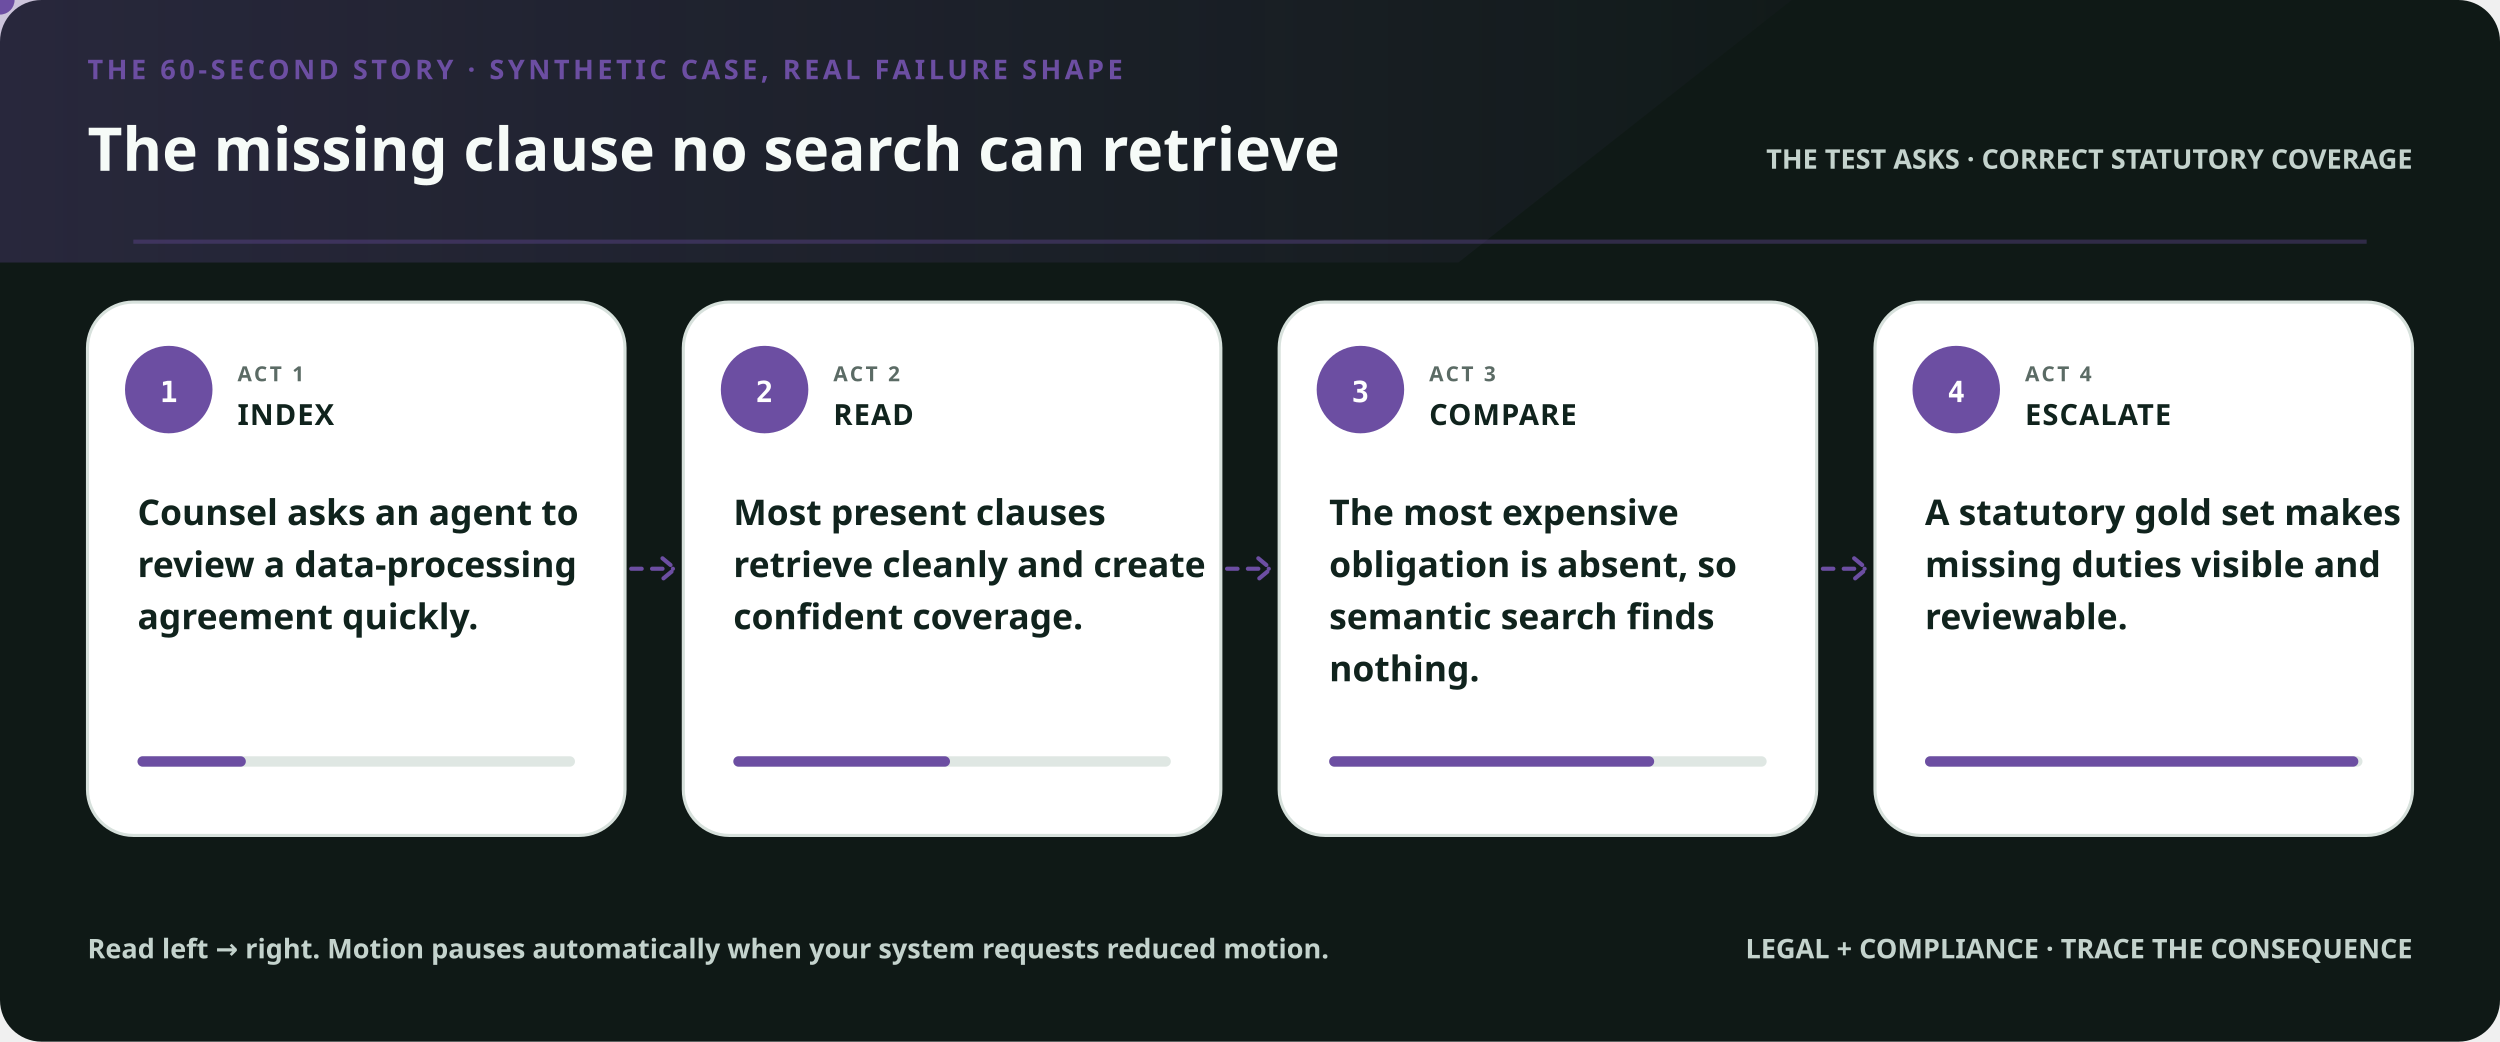
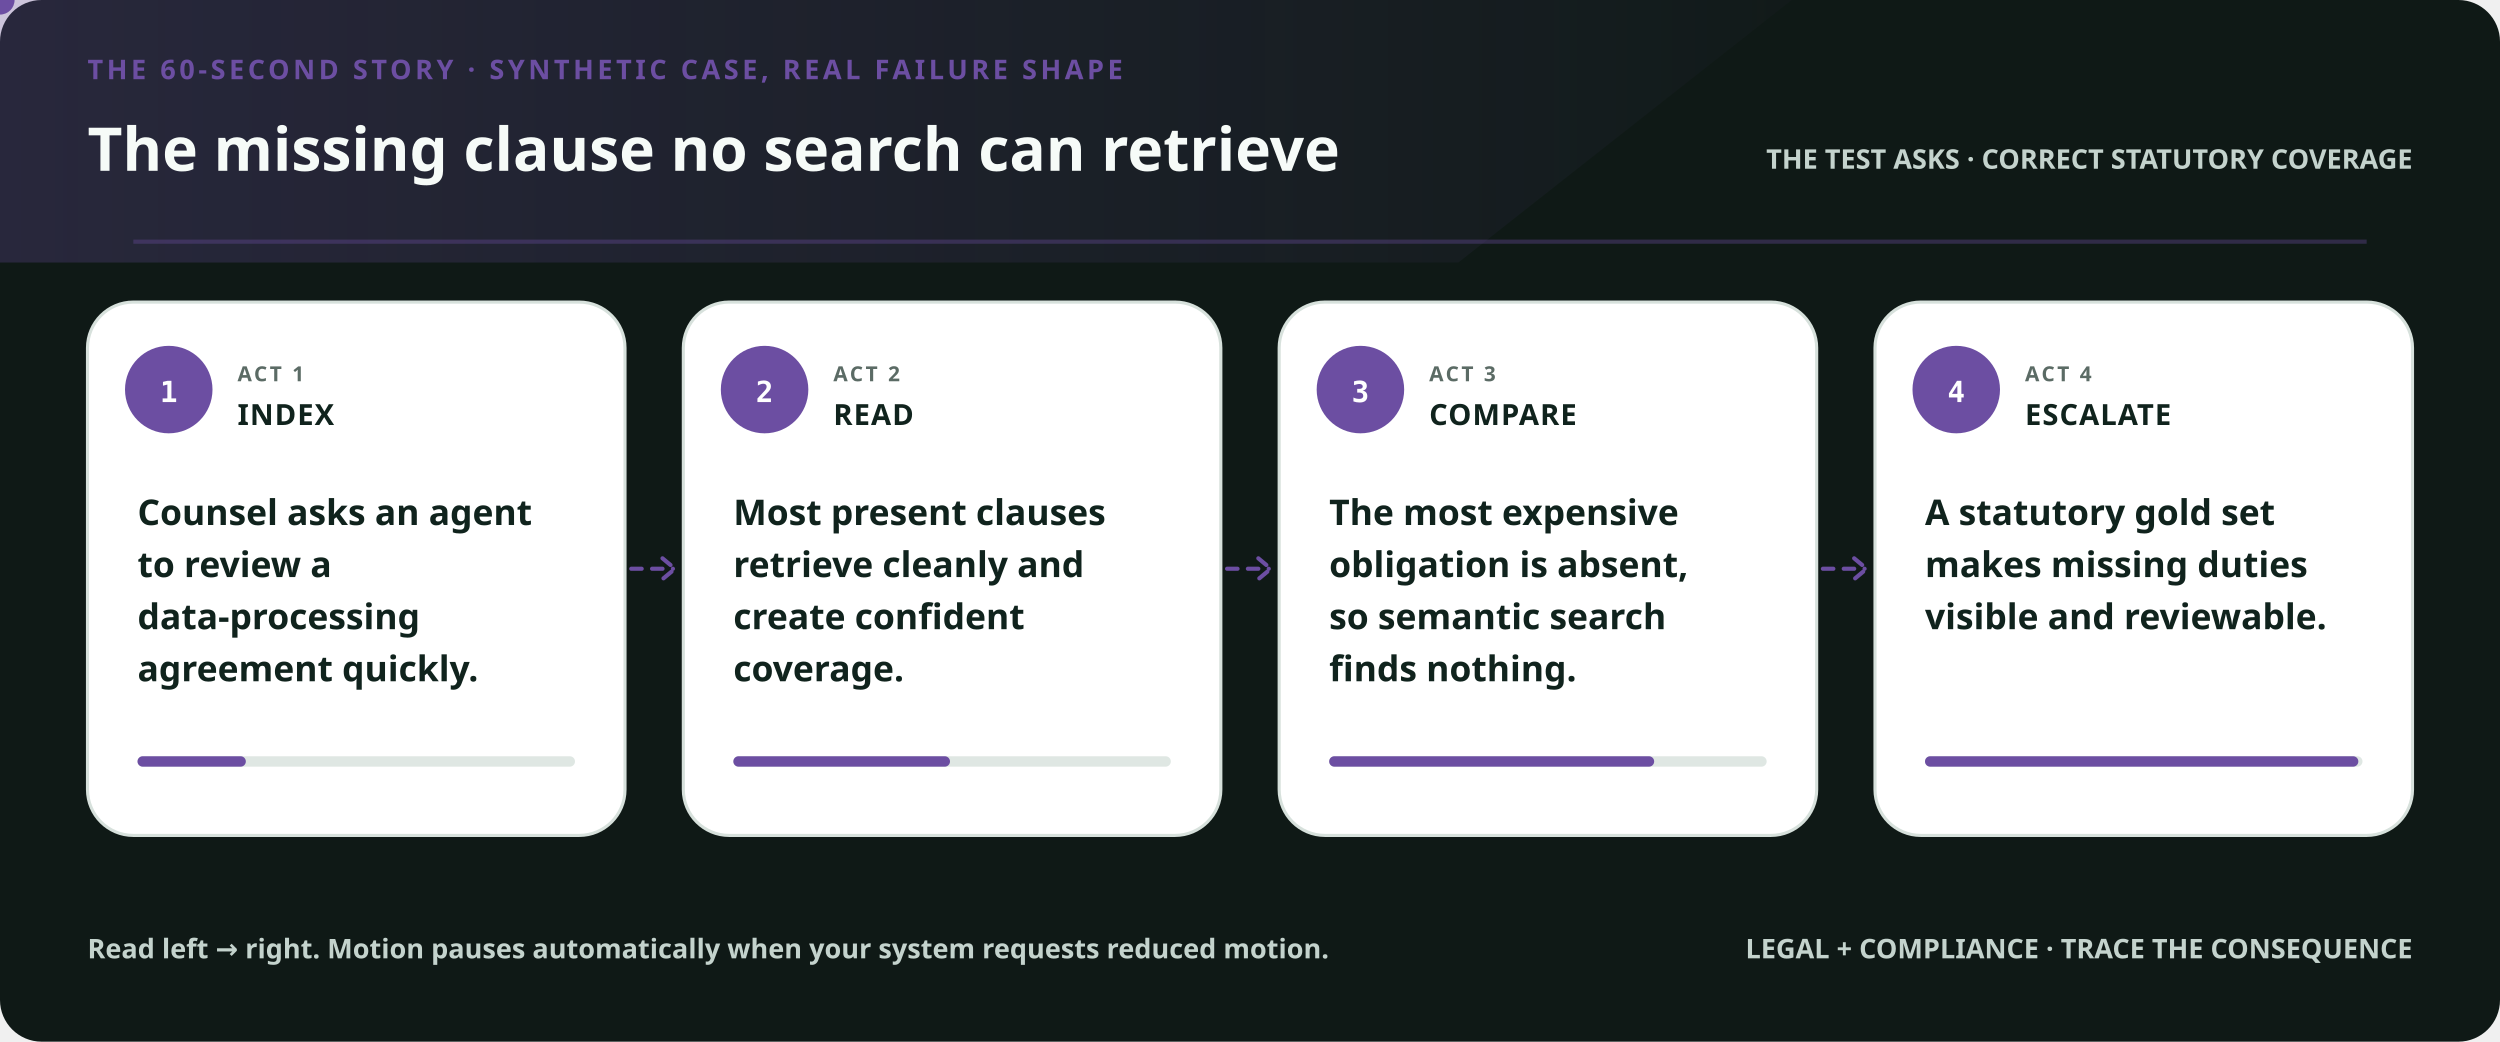
<svg xmlns="http://www.w3.org/2000/svg" viewBox="0 0 1200 500" width="1200" height="500" role="img" aria-labelledby="title desc">
  <style>
    :root { color-scheme:light dark; }
    .surface { fill:#0f1916; } .card { fill:#fff;stroke:#d7e1dc;stroke-width:1.5; }
    .ink { fill:#10231d; } .muted { fill:#5b6b65; } .rail { fill:#dfe7e3; }
    .kicker { font:750 13px system-ui,sans-serif;letter-spacing:1.7px; }
    .title { font:760 29px system-ui,sans-serif;fill:#f6fbf8; } .act { font:750 10px system-ui,sans-serif;letter-spacing:1.2px; }
    .act-number { font:800 14px ui-monospace,SFMono-Regular,monospace;fill:white; }
    .verb { font:780 14px system-ui,sans-serif;letter-spacing:.5px; } .beat { font:620 17px system-ui,sans-serif; }
    .metric { font:650 13px system-ui,sans-serif;fill:#c4d3cd; }
    .connector { fill:none;stroke:#6c4ea2;stroke-width:2;stroke-linecap:round;stroke-linejoin:round;stroke-dasharray:5 5;animation:flow 2s linear infinite; }
    .runner { animation:glow 1.2s ease-in-out infinite alternate; }
    @keyframes flow { to { stroke-dashoffset:-20; } }
    @keyframes glow { to { opacity:.35; } }
    @media (prefers-color-scheme:dark) {
      .surface { fill:#0b1210; } .card { fill:#17231f;stroke:#354840; }
      .ink { fill:#f4faf7; } .muted { fill:#aec0b8; } .rail { fill:#30423b; }
    }
    @media (prefers-reduced-motion:reduce) { .connector { animation:none; } .runner { display:none; } }
  </style>
  <defs>
    <linearGradient id="wash" x1="0" x2="1">
      <stop stop-color="#6c4ea2" stop-opacity=".27" />
      <stop offset="1" stop-color="#6c4ea2" stop-opacity=".03" />
    </linearGradient>
  </defs>
  <rect width="1200" height="500" rx="20" class="surface" />
  <path d="M0 0H860L700 126H0Z" fill="url(#wash)" />
  <text x="42" y="38" class="kicker" fill="#6c4ea2">THE 60-SECOND STORY · SYNTHETIC CASE, REAL FAILURE SHAPE</text>
  <text x="42" y="82" class="title">The missing clause no search can retrieve</text>
  <text x="1158" y="81" text-anchor="end" class="metric">THE TEST ASKS · CORRECT STATUTORY COVERAGE</text>
  <path d="M64 116H1136" stroke="#6c4ea2" stroke-width="2" opacity=".35" />
  <circle class="runner" r="7" fill="#6c4ea2">
    <animateMotion dur="12s" repeatCount="indefinite" path="M64 116H1136" />
  </circle>
  <path d="M303 273H323" class="connector" />
  <path d="M318 268L324 273L318 278" class="connector" />
  <path d="M589 273H609" class="connector" />
  <path d="M604 268L610 273L604 278" class="connector" />
  <path d="M875 273H895" class="connector" />
  <path d="M890 268L896 273L890 278" class="connector" />
  <g transform="translate(42 145)">
    <rect width="258" height="256" rx="22" class="card" />
    <circle cx="39" cy="42" r="21" fill="#6c4ea2" />
    <text x="39" y="48" text-anchor="middle" class="act-number">1</text>
    <text x="72" y="38" class="act muted">ACT 1</text>
    <text x="72" y="59" class="verb ink">INDEX</text>
    <text x="24" y="107" class="beat ink">
-       <tspan x="24" dy="0">Counsel asks an agent to</tspan>
-       <tspan x="24" dy="25">review a data-processing</tspan>
+       <tspan x="24" dy="0">Counsel asks an agent</tspan>
+       <tspan x="24" dy="25">to review a</tspan>
+       <tspan x="24" dy="25">data-processing</tspan>
      <tspan x="24" dy="25">agreement quickly.</tspan>
    </text>
    <rect x="24" y="218" width="210" height="5" rx="2.5" class="rail" />
    <rect x="24" y="218" width="52" height="5" rx="2.5" fill="#6c4ea2" />
  </g>
  <g transform="translate(328 145)">
    <rect width="258" height="256" rx="22" class="card" />
    <circle cx="39" cy="42" r="21" fill="#6c4ea2" />
    <text x="39" y="48" text-anchor="middle" class="act-number">2</text>
    <text x="72" y="38" class="act muted">ACT 2</text>
    <text x="72" y="59" class="verb ink">READ</text>
    <text x="24" y="107" class="beat ink">
      <tspan x="24" dy="0">Most present clauses</tspan>
-       <tspan x="24" dy="25">retrieve cleanly and create</tspan>
-       <tspan x="24" dy="25">confident coverage.</tspan>
+       <tspan x="24" dy="25">retrieve cleanly and</tspan>
+       <tspan x="24" dy="25">create confident</tspan>
+       <tspan x="24" dy="25">coverage.</tspan>
    </text>
    <rect x="24" y="218" width="210" height="5" rx="2.5" class="rail" />
    <rect x="24" y="218" width="104" height="5" rx="2.5" fill="#6c4ea2" />
  </g>
  <g transform="translate(614 145)">
    <rect width="258" height="256" rx="22" class="card" />
    <circle cx="39" cy="42" r="21" fill="#6c4ea2" />
    <text x="39" y="48" text-anchor="middle" class="act-number">3</text>
    <text x="72" y="38" class="act muted">ACT 3</text>
    <text x="72" y="59" class="verb ink">COMPARE</text>
    <text x="24" y="107" class="beat ink">
      <tspan x="24" dy="0">The most expensive</tspan>
-       <tspan x="24" dy="25">obligation is absent, so</tspan>
-       <tspan x="24" dy="25">semantic search finds</tspan>
-       <tspan x="24" dy="25">nothing.</tspan>
+       <tspan x="24" dy="25">obligation is absent,</tspan>
+       <tspan x="24" dy="25">so semantic search</tspan>
+       <tspan x="24" dy="25">finds nothing.</tspan>
    </text>
    <rect x="24" y="218" width="210" height="5" rx="2.5" class="rail" />
    <rect x="24" y="218" width="156" height="5" rx="2.5" fill="#6c4ea2" />
  </g>
  <g transform="translate(900 145)">
    <rect width="258" height="256" rx="22" class="card" />
    <circle cx="39" cy="42" r="21" fill="#6c4ea2" />
    <text x="39" y="48" text-anchor="middle" class="act-number">4</text>
    <text x="72" y="38" class="act muted">ACT 4</text>
    <text x="72" y="59" class="verb ink">ESCALATE</text>
    <text x="24" y="107" class="beat ink">
-       <tspan x="24" dy="0">A statutory gold set makes</tspan>
-       <tspan x="24" dy="25">missing duties visible and</tspan>
-       <tspan x="24" dy="25">reviewable.</tspan>
+       <tspan x="24" dy="0">A statutory gold set</tspan>
+       <tspan x="24" dy="25">makes missing duties</tspan>
+       <tspan x="24" dy="25">visible and reviewable.</tspan>
    </text>
    <rect x="24" y="218" width="210" height="5" rx="2.5" class="rail" />
    <rect x="24" y="218" width="208" height="5" rx="2.5" fill="#6c4ea2" />
  </g>
  <text x="42" y="460" class="metric">Read left → right. Motion pauses automatically when your system requests reduced motion.</text>
  <text x="1158" y="460" text-anchor="end" class="metric">LEGAL + COMPLIANCE · TRACE THE CONSEQUENCE</text>
</svg>
